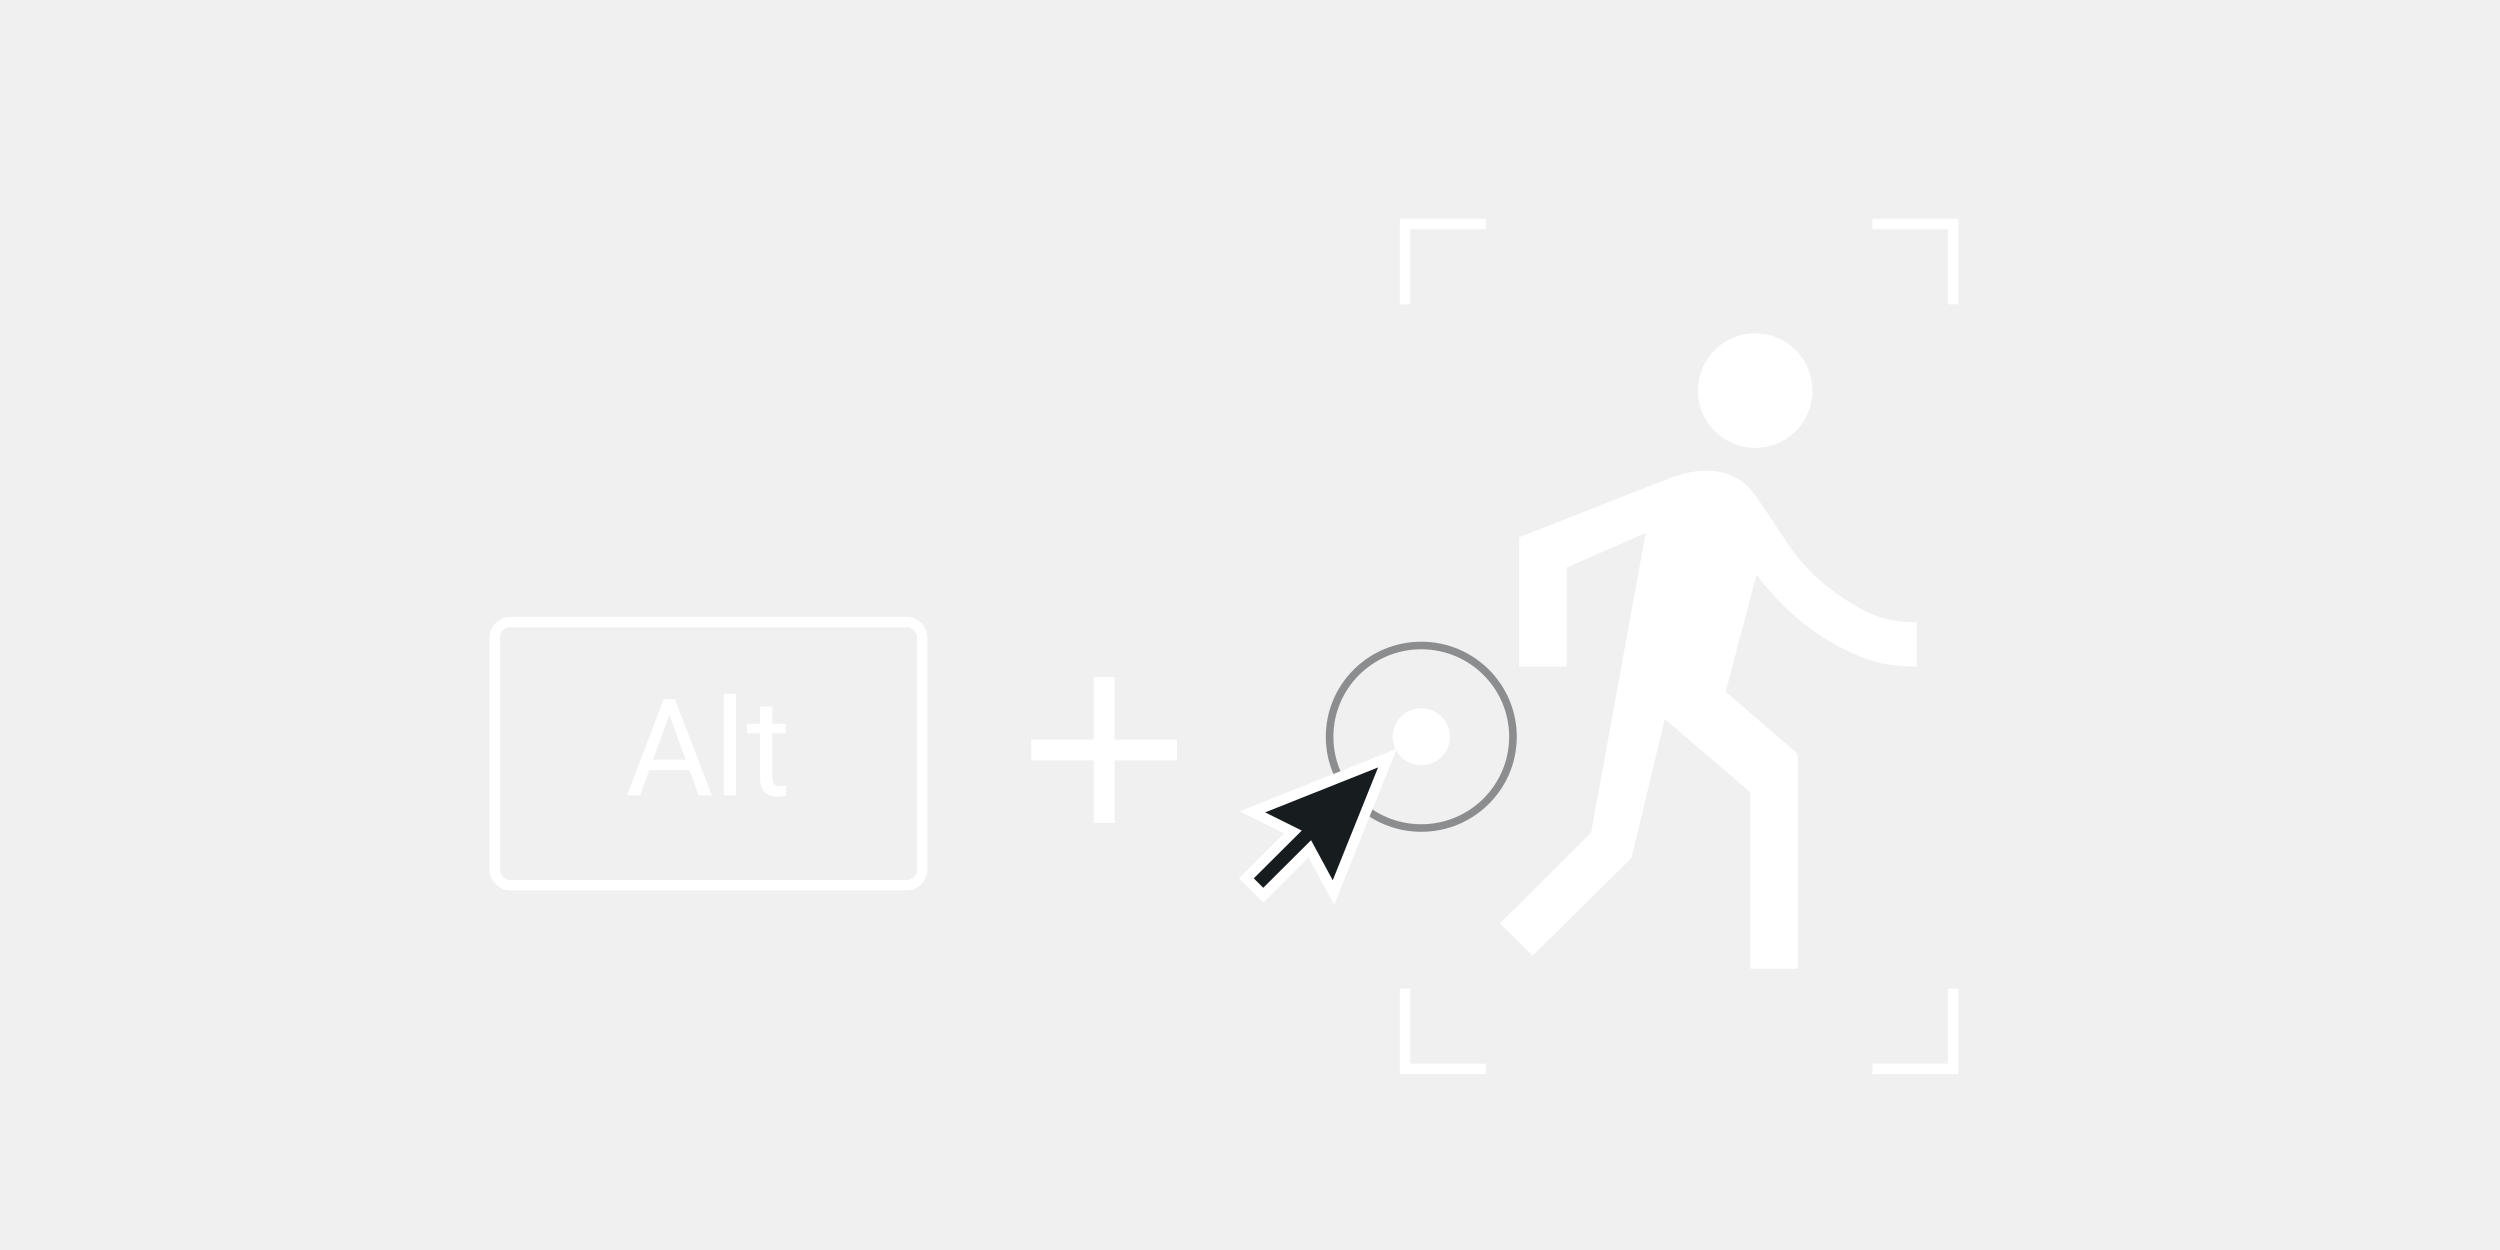
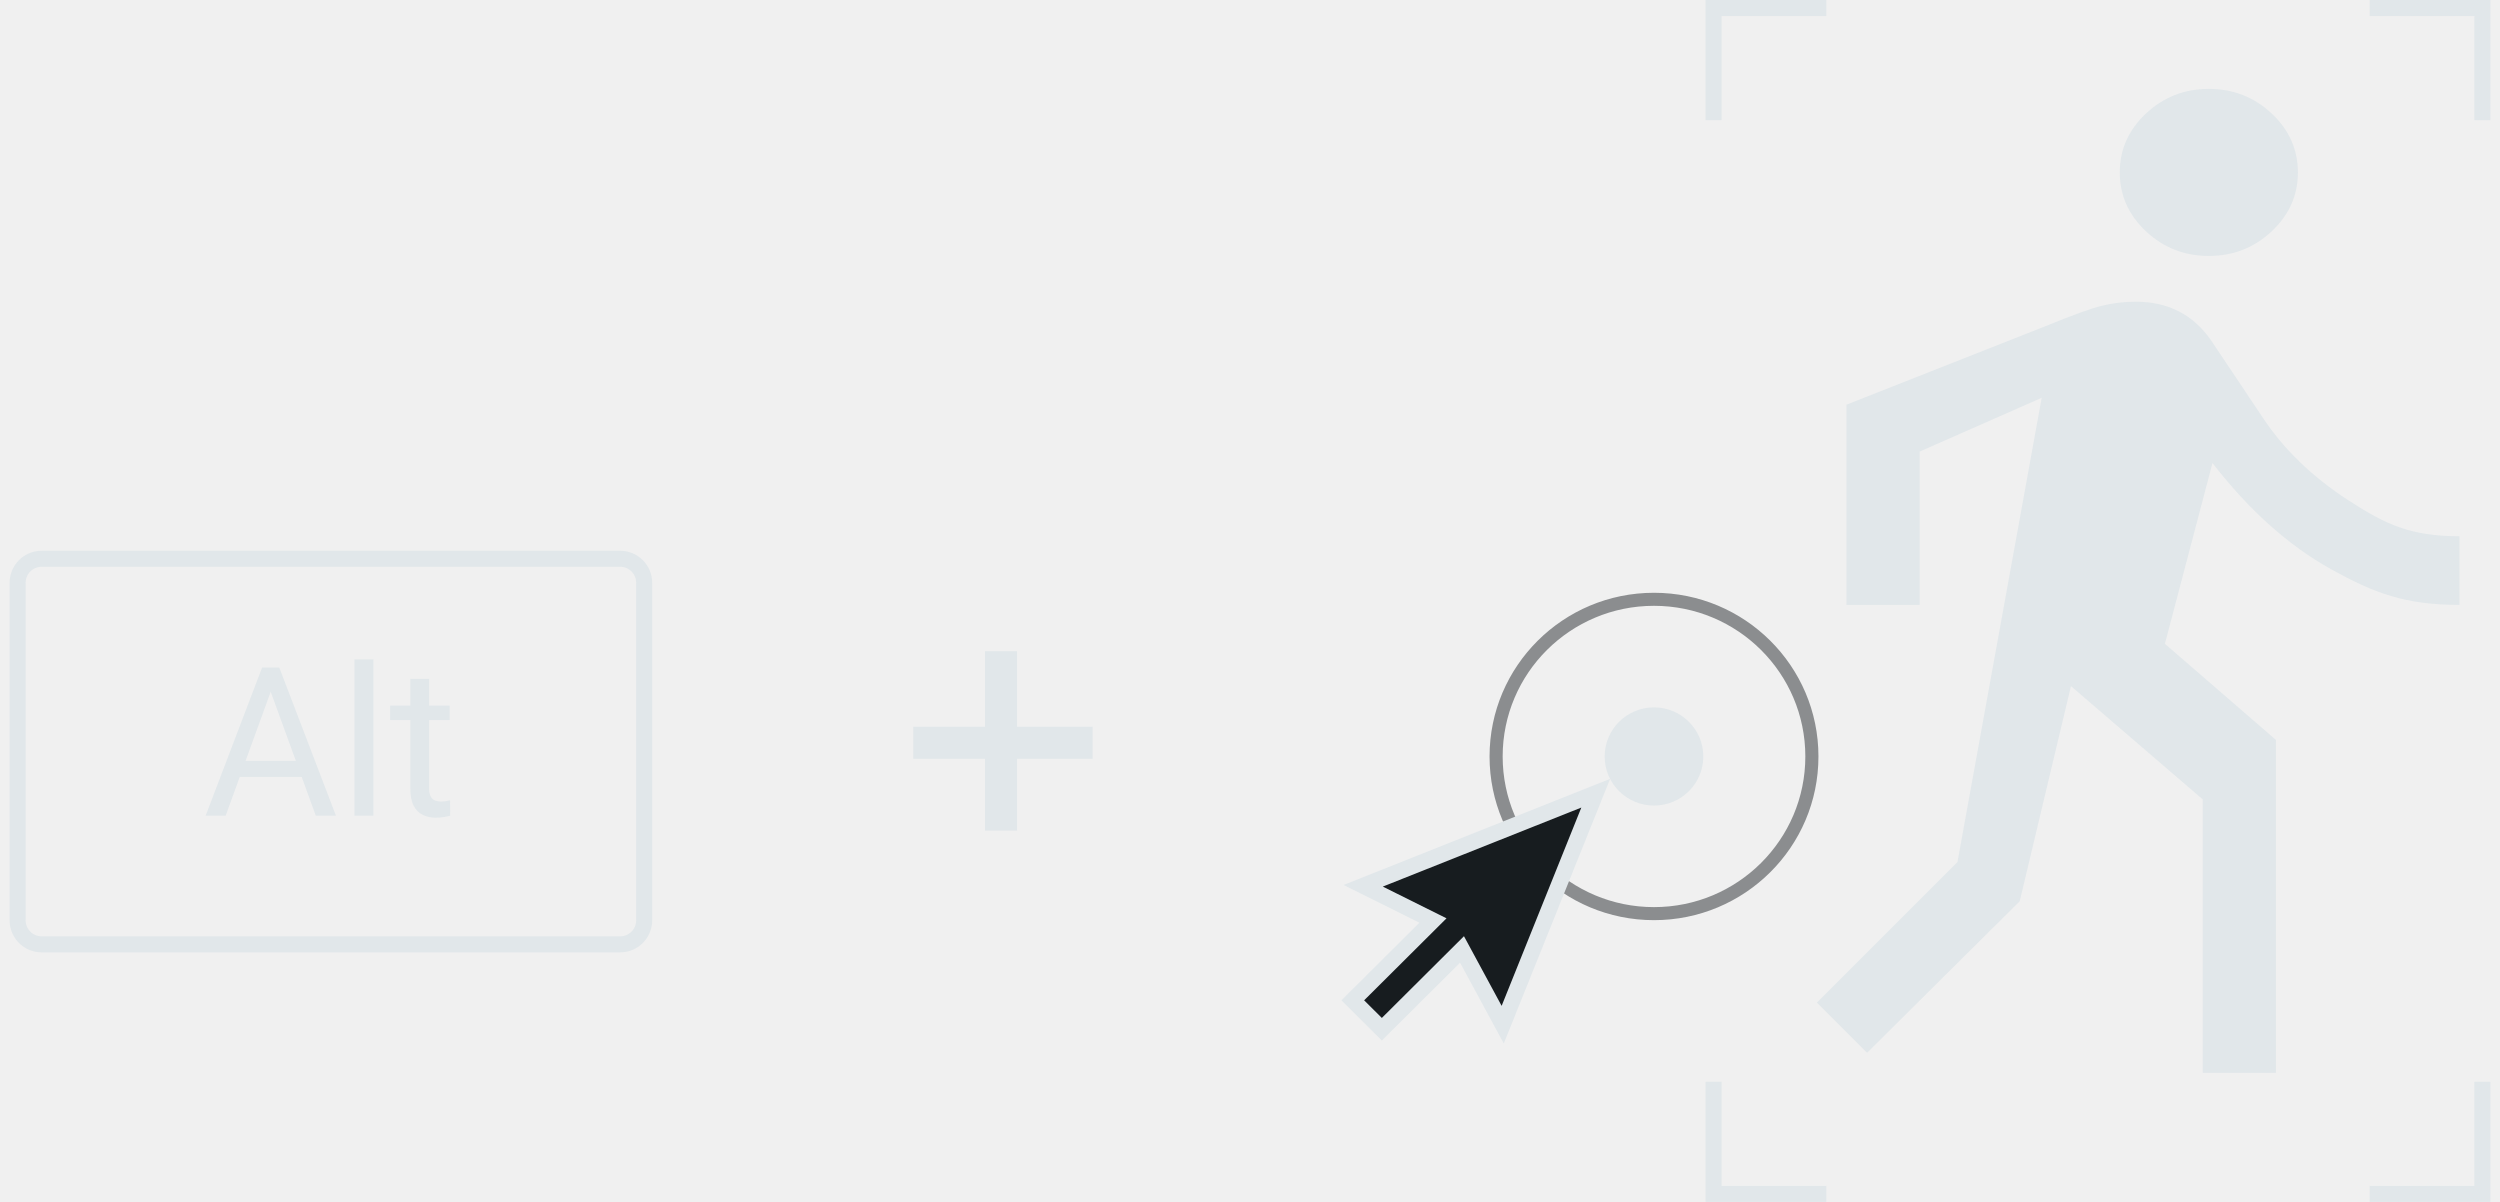
- <svg xmlns="http://www.w3.org/2000/svg" width="240" height="120" viewBox="0 0 240 120" fill="none">
-   <g clip-path="url(#clip0_1995_24467)">
-     <path fill-rule="evenodd" clip-rule="evenodd" d="M142.635 22.006H135.386V29.217H134.386V22.006V21.006H135.386H142.635V22.006ZM142.635 102.114H135.386V94.903H134.386V102.114V103.114H135.386H142.635V102.114ZM179.752 103.114H187H188V102.114V94.903H187V102.114H179.752V103.114ZM179.752 22.006V21.006H187H188V22.006V29.217H187V22.006H179.752Z" fill="white" />
-     <path d="M168.017 93V76.048L159.815 69.025L156.625 82.36L147.125 91.755L144 88.643L152.75 79.928L157.992 51.151L150.398 54.485V63.989H145.841V51.577L158.296 46.682C159.916 46.02 161.068 45.607 161.752 45.441C162.435 45.276 163.131 45.193 163.84 45.193C164.853 45.193 165.751 45.394 166.536 45.796C167.321 46.198 167.992 46.801 168.549 47.605L171.738 52.357C173.055 54.343 174.852 56.069 177.13 57.535C179.409 59.001 180.962 59.734 184 59.734V63.989C180.608 63.989 178.687 63.257 176.029 61.791C173.371 60.325 170.903 58.126 168.625 55.194L165.663 66.401L172.574 72.359V93H168.017Z" fill="white" />
-     <ellipse cx="136.443" cy="70.728" rx="2.75" ry="2.737" fill="white" />
-     <path d="M145.61 70.728C145.61 75.768 141.506 79.853 136.443 79.853C131.381 79.853 127.277 75.768 127.277 70.728C127.277 65.689 131.381 61.603 136.443 61.603C141.506 61.603 145.61 65.689 145.61 70.728ZM128.007 70.728C128.007 75.366 131.784 79.126 136.443 79.126C141.102 79.126 144.879 75.366 144.879 70.728C144.879 66.09 141.102 62.331 136.443 62.331C131.784 62.331 128.007 66.09 128.007 70.728Z" fill="#8B8D8F" />
-     <path d="M133.196 72.775L120.232 77.937L124.121 79.872L119.652 84.321L121.272 85.934L125.741 81.486L128.01 85.68L133.196 72.775Z" fill="#171C1F" stroke="white" />
-     <circle cx="168.5" cy="37.5" r="5.5" fill="white" />
-     <path d="M64.508 67.927L61.448 76.351H60.197L63.721 67.109H64.527L64.508 67.927ZM67.072 76.351L64.006 67.927L63.987 67.109H64.793L68.329 76.351H67.072ZM66.913 72.929V73.932H61.721V72.929H66.913ZM70.665 66.601V76.351H69.484V66.601H70.665ZM75.425 69.483V70.384H71.712V69.483H75.425ZM72.969 67.813H74.143V74.65C74.143 74.882 74.179 75.058 74.251 75.176C74.323 75.295 74.416 75.373 74.531 75.411C74.645 75.449 74.767 75.468 74.899 75.468C74.996 75.468 75.098 75.46 75.203 75.443C75.313 75.422 75.396 75.405 75.451 75.392L75.457 76.351C75.364 76.38 75.242 76.408 75.089 76.433C74.941 76.463 74.761 76.478 74.55 76.478C74.262 76.478 73.997 76.421 73.756 76.306C73.515 76.192 73.322 76.002 73.178 75.735C73.039 75.464 72.969 75.1 72.969 74.643V67.813Z" fill="white" />
-     <rect x="47.498" y="59.716" width="41.03" height="25.269" rx="1.5" stroke="white" />
-     <line x1="106" y1="65" x2="106" y2="79" stroke="white" stroke-width="2" />
-     <line x1="99" y1="72" x2="113" y2="72" stroke="white" stroke-width="2" />
-   </g>
-   <defs>
-     <clipPath id="clip0_1995_24467">
-       <rect width="240" height="88" fill="white" transform="translate(0 18.5)" />
-     </clipPath>
-   </defs>
+ <svg xmlns="http://www.w3.org/2000/svg" width="156" height="75" viewBox="0 0 156 75" fill="none">
+   <path d="M137.831 15.971C136.308 15.971 135.002 15.459 133.91 14.436C132.819 13.412 132.274 12.187 132.274 10.759C132.274 9.331 132.819 8.105 133.91 7.082C135.002 6.059 136.308 5.547 137.831 5.547C139.354 5.547 140.661 6.059 141.752 7.082C142.843 8.105 143.389 9.331 143.389 10.759C143.389 12.187 142.843 13.412 141.752 14.436C140.661 15.459 139.354 15.971 137.831 15.971ZM137.45 66.947V49.883L129.228 42.815L126.031 56.238L116.507 65.694L113.375 62.561L122.146 53.79L127.401 24.824L119.788 28.179V37.746H115.22V25.252L127.706 20.326C129.33 19.659 130.484 19.243 131.17 19.076C131.855 18.91 132.553 18.826 133.263 18.826C134.278 18.826 135.179 19.029 135.966 19.433C136.753 19.838 137.425 20.445 137.983 21.254L141.181 26.037C142.5 28.036 144.302 29.774 146.586 31.249C148.87 32.725 150.427 33.462 153.473 33.462V37.746C150.072 37.746 148.147 37.008 145.482 35.533C142.818 34.057 140.343 31.844 138.059 28.893L135.09 40.174L142.018 46.171V66.947H137.45Z" fill="#E1E7EA" />
+   <path fill-rule="evenodd" clip-rule="evenodd" d="M113.963 1H107.428V7.5H106.428V1V0H107.428H113.963V1ZM113.963 74H107.428V67.5H106.428V74V75H107.428H113.963V74ZM147.867 75H154.401H155.401V74V67.5H154.401V74H147.867V75ZM147.867 1V0H154.401H155.401V1V7.5H154.401V1H147.867Z" fill="#E1E7EA" />
+   <path d="M113.471 47.204C113.471 52.845 108.877 57.418 103.209 57.418C97.542 57.418 92.948 52.845 92.948 47.204C92.948 41.562 97.542 36.989 103.209 36.989C108.877 36.989 113.471 41.562 113.471 47.204ZM93.766 47.204C93.766 52.396 97.994 56.604 103.209 56.604C108.425 56.604 112.653 52.396 112.653 47.204C112.653 42.012 108.425 37.803 103.209 37.803C97.994 37.803 93.766 42.012 93.766 47.204Z" fill="#8B8D8F" />
+   <ellipse cx="103.209" cy="47.204" rx="3.078" ry="3.064" fill="#E1E7EA" />
+   <path d="M99.574 49.495L85.062 55.273L89.416 57.44L84.413 62.42L86.227 64.225L91.23 59.245L93.769 63.94L99.574 49.495Z" fill="#171C1F" stroke="#E1E7EA" />
+   <path d="M17.142 42.475L14.082 50.898H12.832L16.355 41.656H17.161L17.142 42.475ZM19.706 50.898L16.641 42.475L16.622 41.656H17.428L20.963 50.898H19.706ZM19.548 47.477V48.48H14.355V47.477H19.548ZM23.299 41.148V50.898H22.119V41.148H23.299ZM28.06 44.03V44.931H24.347V44.03H28.06ZM25.604 42.361H26.778V49.197C26.778 49.43 26.814 49.605 26.886 49.724C26.958 49.842 27.051 49.92 27.165 49.959C27.279 49.997 27.402 50.016 27.533 50.016C27.631 50.016 27.732 50.007 27.838 49.99C27.948 49.969 28.03 49.952 28.085 49.94L28.092 50.898C27.999 50.928 27.876 50.955 27.724 50.981C27.576 51.01 27.396 51.025 27.184 51.025C26.896 51.025 26.632 50.968 26.391 50.854C26.149 50.739 25.957 50.549 25.813 50.282C25.673 50.011 25.604 49.648 25.604 49.191V42.361Z" fill="#E1E7EA" />
+   <rect x="1.099" y="34.867" width="39.098" height="24.061" rx="1.5" stroke="#E1E7EA" />
+   <line x1="62.464" y1="40.633" x2="62.464" y2="51.827" stroke="#E1E7EA" stroke-width="2" />
+   <line x1="56.987" y1="46.349" x2="68.181" y2="46.349" stroke="#E1E7EA" stroke-width="2" />
</svg>
